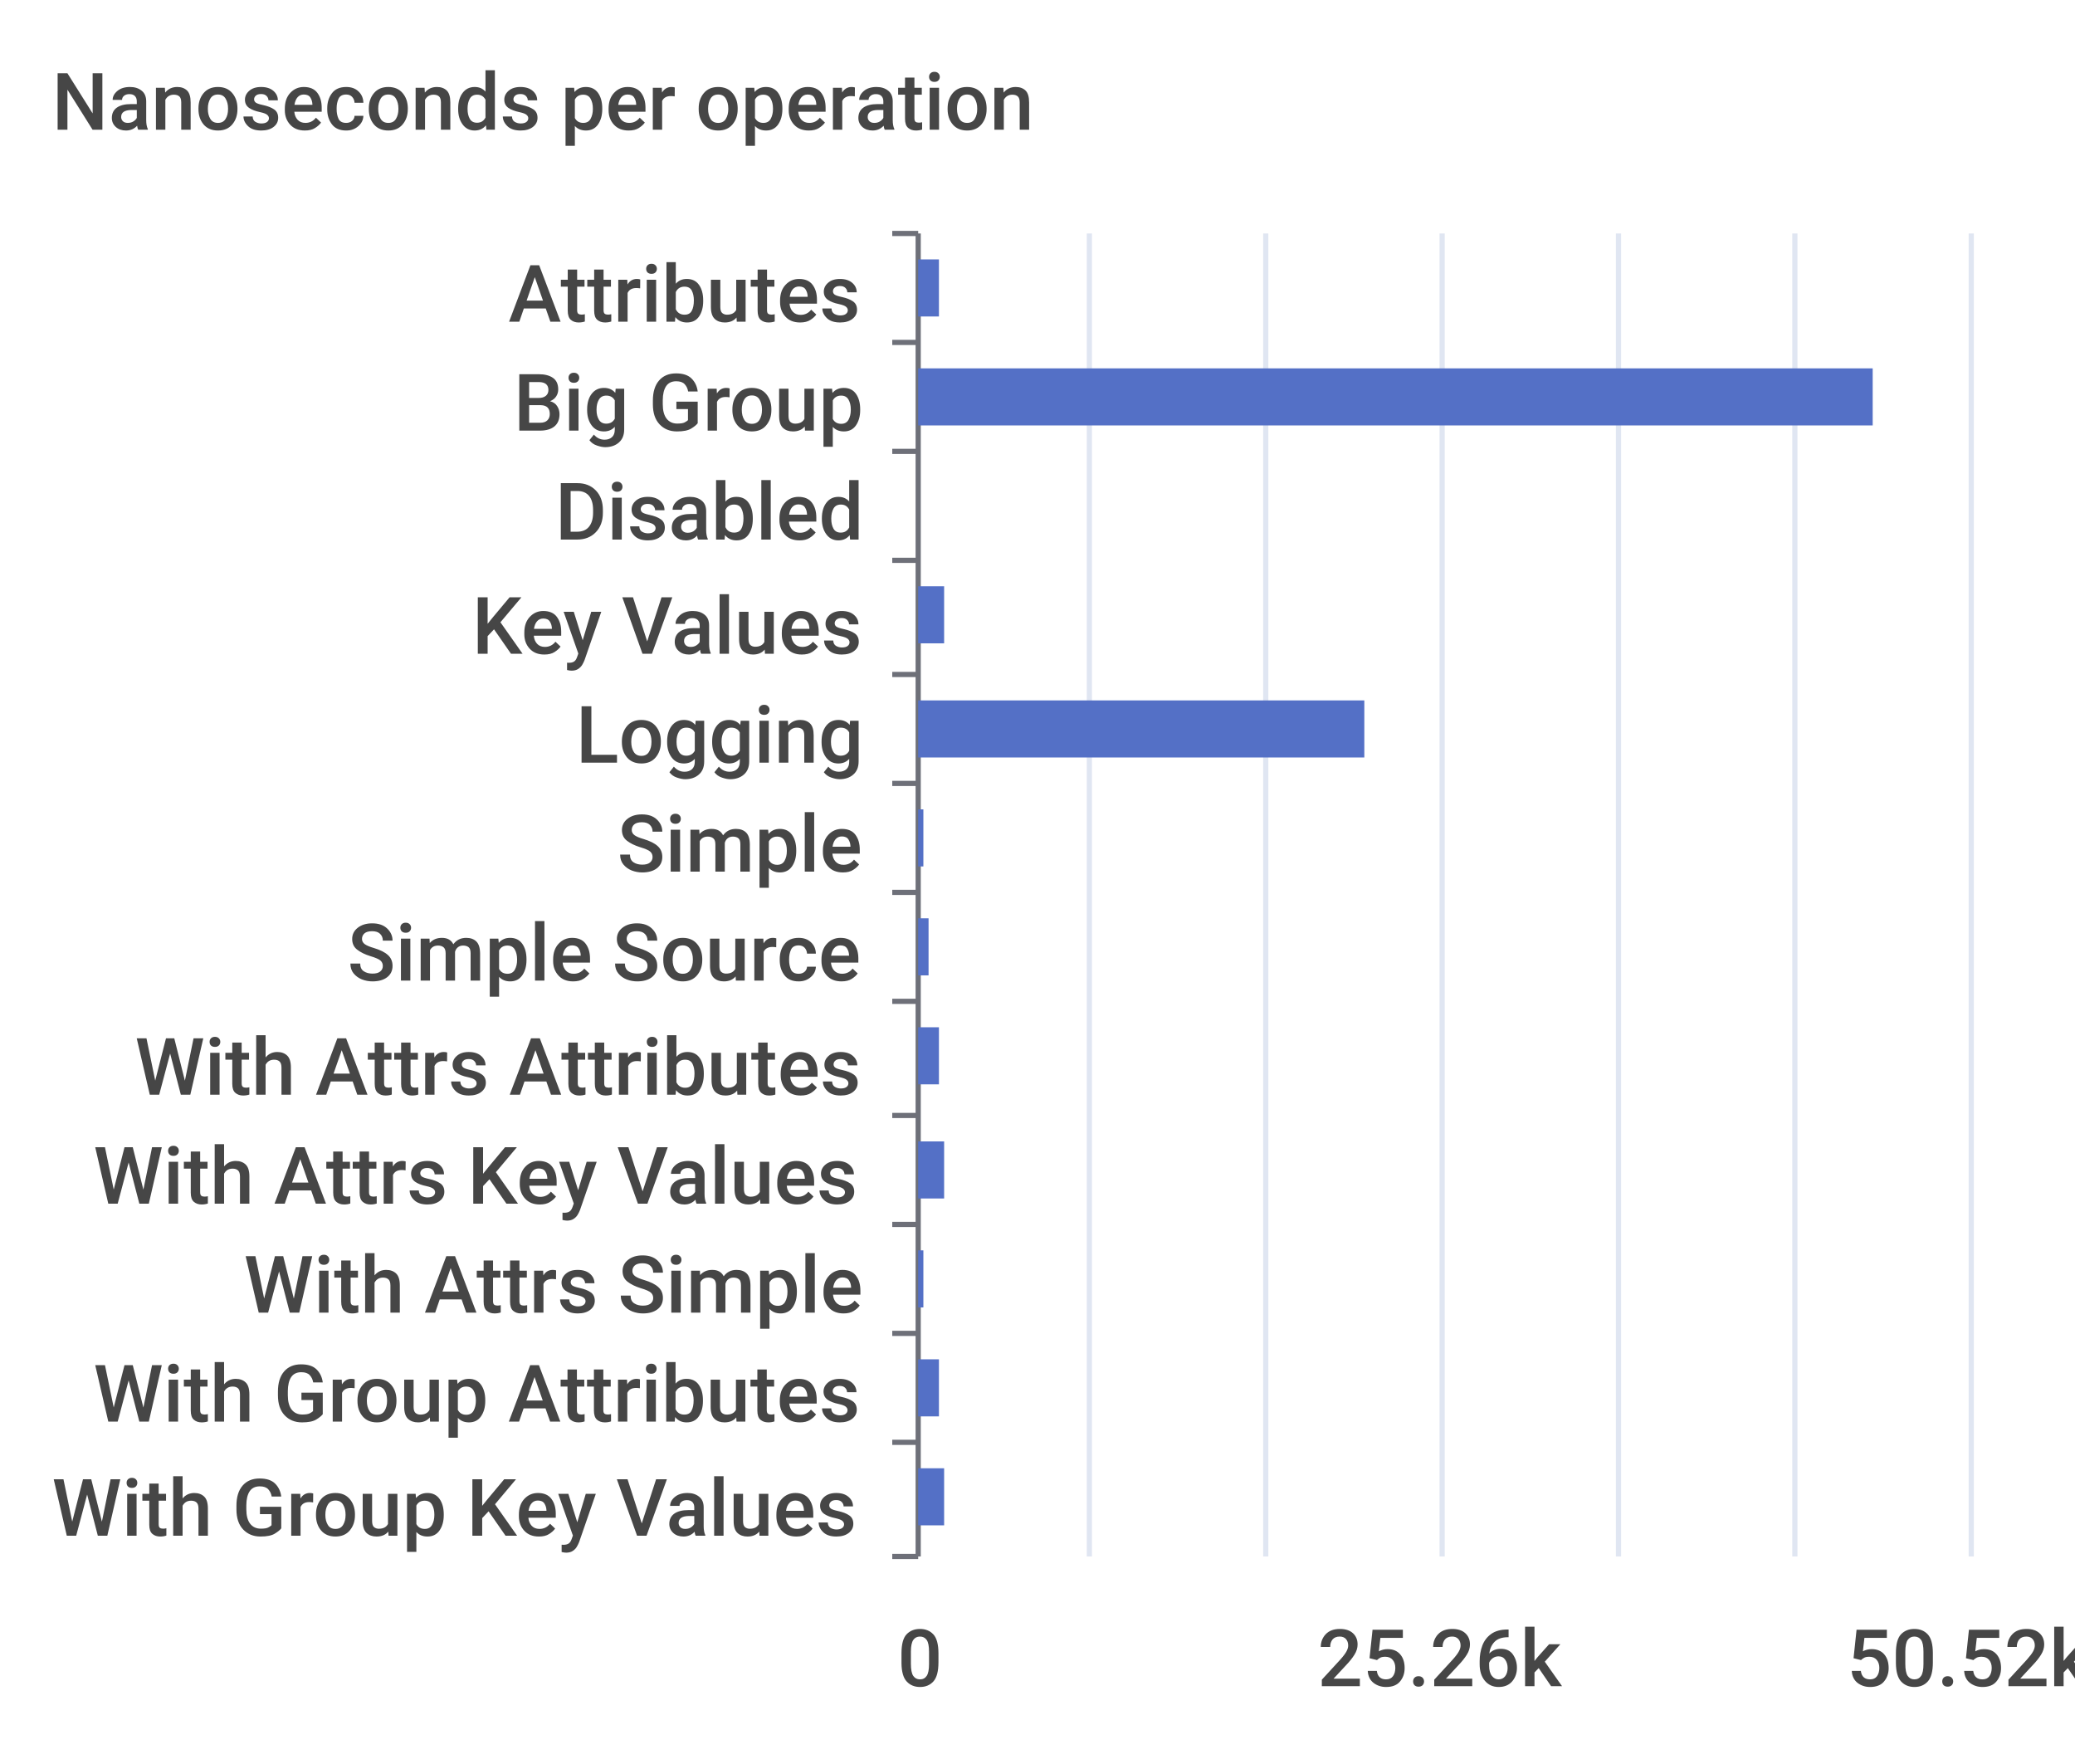
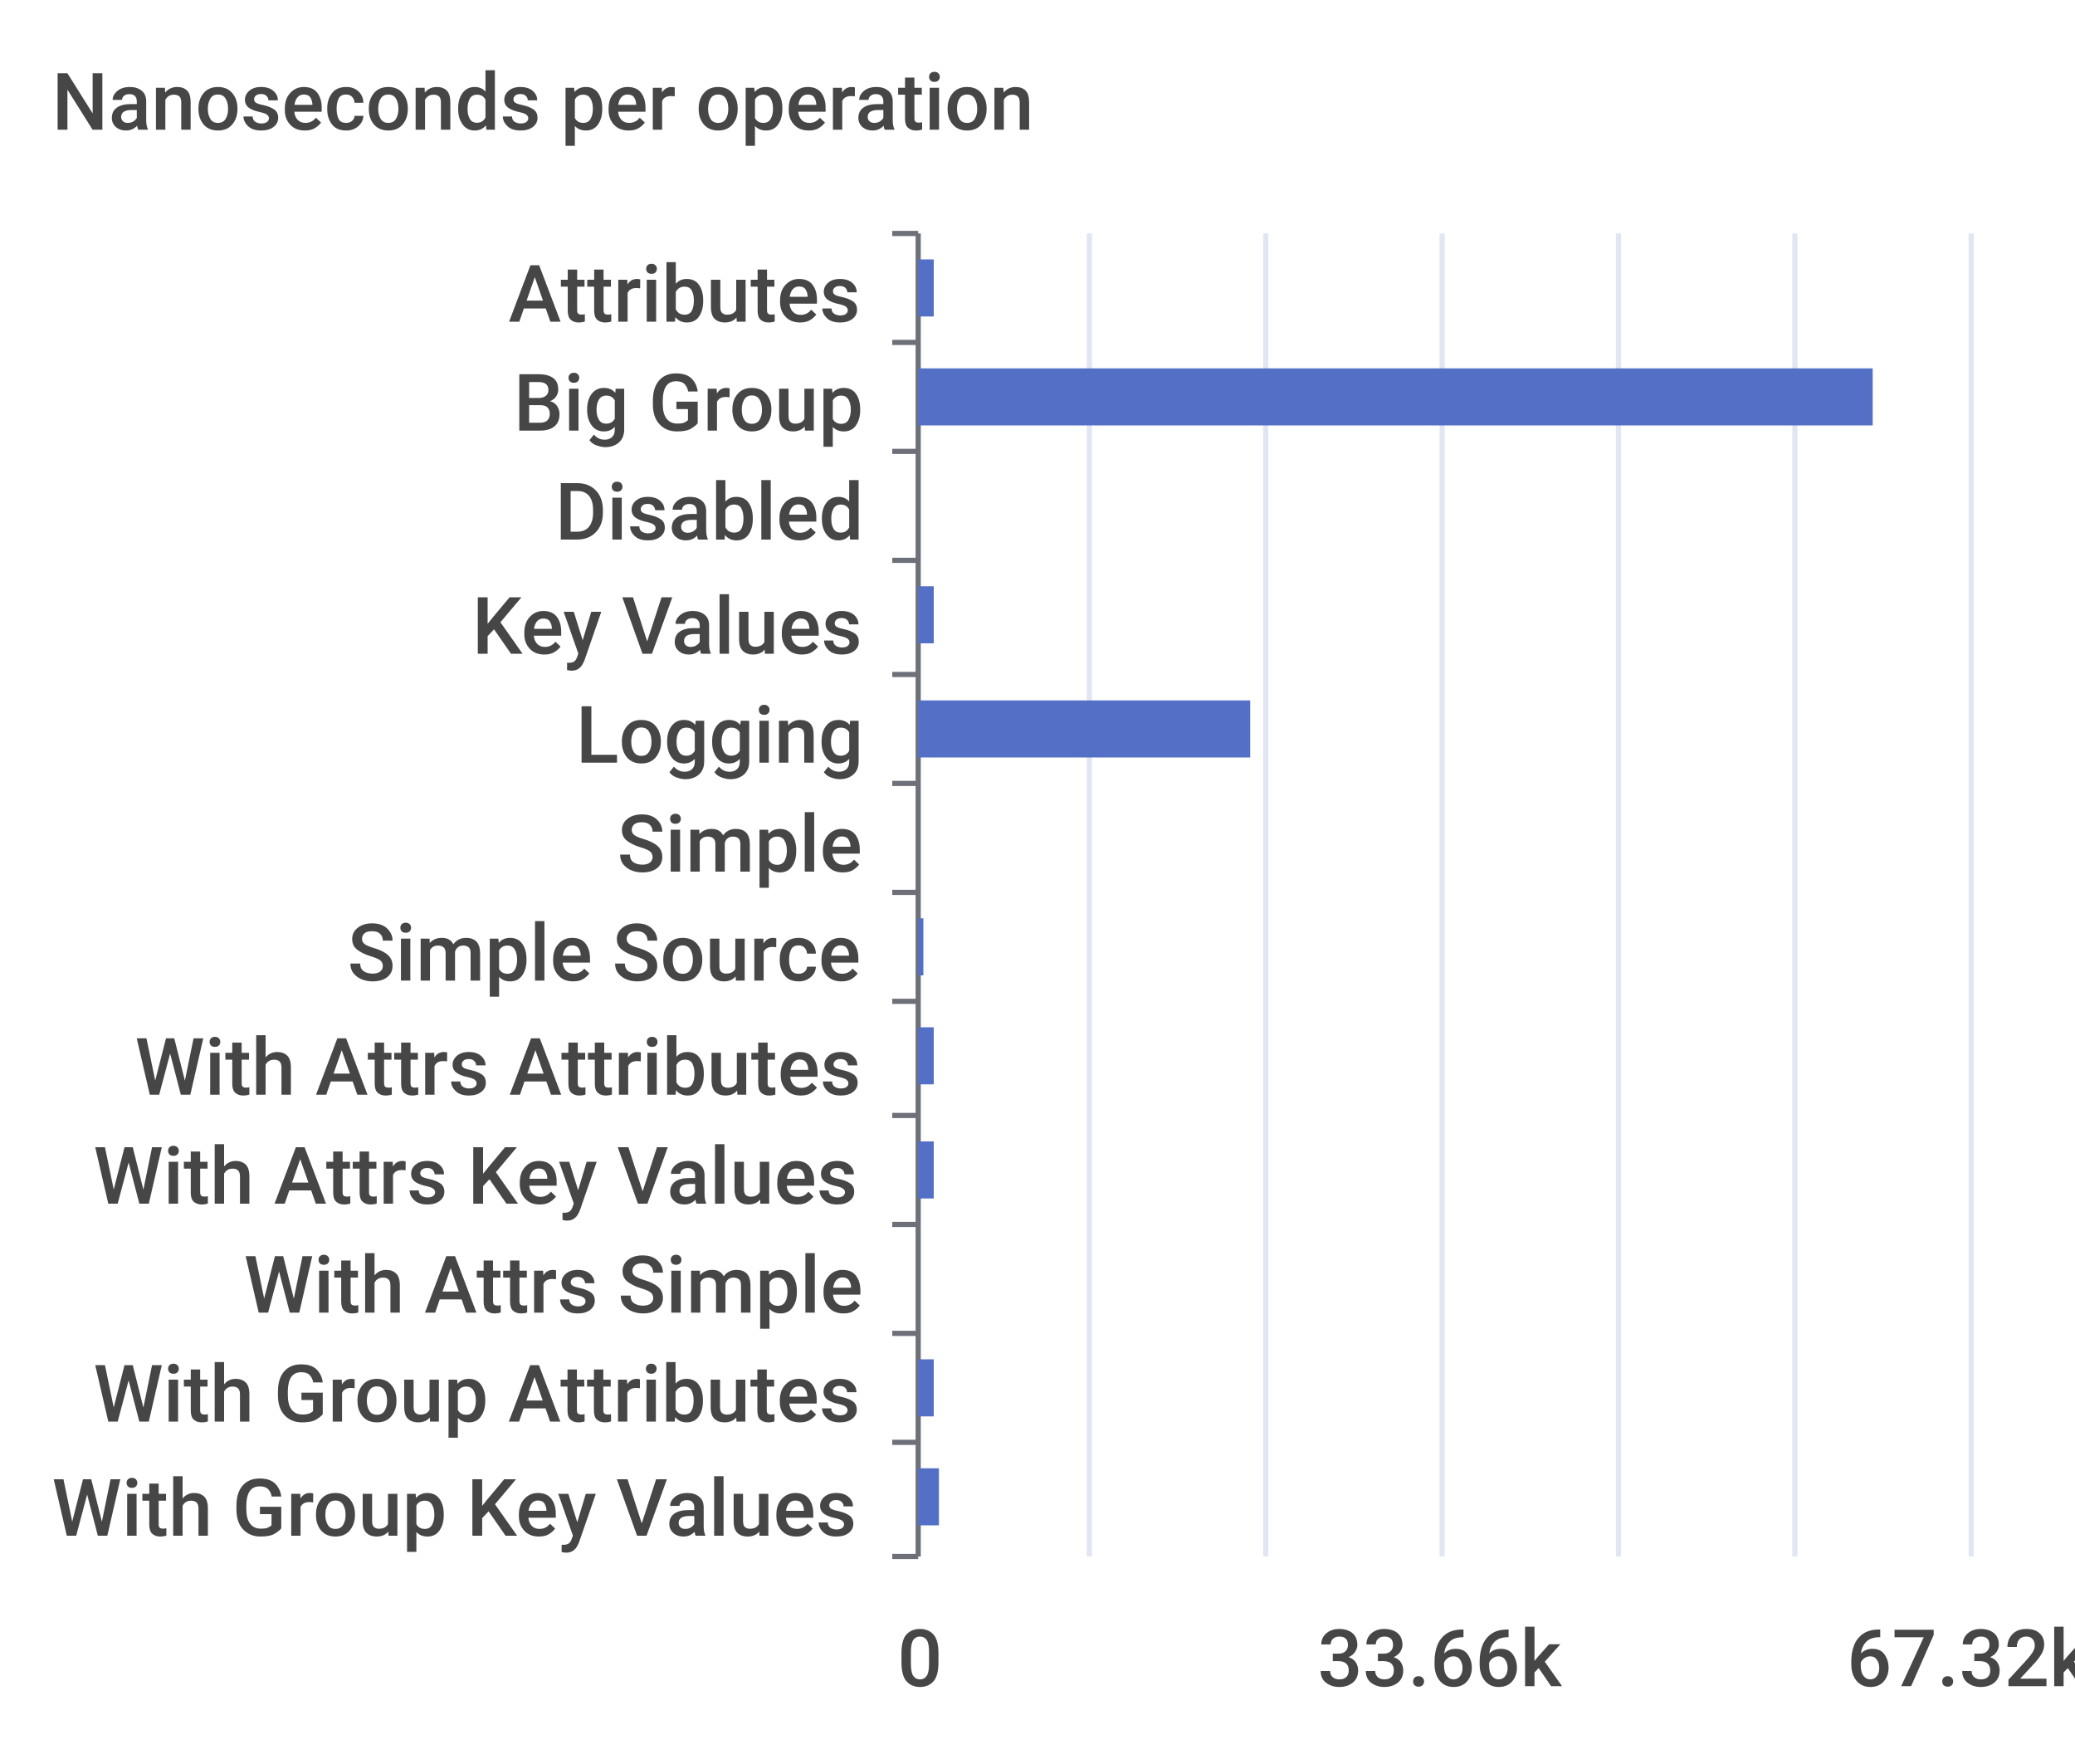
<svg xmlns="http://www.w3.org/2000/svg" width="400" height="340">\n<path d="M 0 0 L 400 0 L 400 340 L 0 340 L 0 0" style="stroke-width:0;stroke:none;fill:rgba(255,255,255,1.0)" />
  <text x="10" y="25" style="stroke-width:0;stroke:none;fill:rgba(70,70,70,1.0);font-size:15.3px;font-family:'Roboto Medium',sans-serif">Nanoseconds per operation</text>
  <path d="M 172 45 L 177 45" style="stroke-width:1;stroke:rgba(110,112,121,1.0);fill:none" />
  <path d="M 172 66 L 177 66" style="stroke-width:1;stroke:rgba(110,112,121,1.0);fill:none" />
  <path d="M 172 87 L 177 87" style="stroke-width:1;stroke:rgba(110,112,121,1.0);fill:none" />
  <path d="M 172 108 L 177 108" style="stroke-width:1;stroke:rgba(110,112,121,1.0);fill:none" />
  <path d="M 172 130 L 177 130" style="stroke-width:1;stroke:rgba(110,112,121,1.0);fill:none" />
  <path d="M 172 151 L 177 151" style="stroke-width:1;stroke:rgba(110,112,121,1.0);fill:none" />
  <path d="M 172 172 L 177 172" style="stroke-width:1;stroke:rgba(110,112,121,1.0);fill:none" />
  <path d="M 172 193 L 177 193" style="stroke-width:1;stroke:rgba(110,112,121,1.0);fill:none" />
  <path d="M 172 215 L 177 215" style="stroke-width:1;stroke:rgba(110,112,121,1.0);fill:none" />
  <path d="M 172 236 L 177 236" style="stroke-width:1;stroke:rgba(110,112,121,1.0);fill:none" />
  <path d="M 172 257 L 177 257" style="stroke-width:1;stroke:rgba(110,112,121,1.0);fill:none" />
  <path d="M 172 278 L 177 278" style="stroke-width:1;stroke:rgba(110,112,121,1.0);fill:none" />
  <path d="M 172 300 L 177 300" style="stroke-width:1;stroke:rgba(110,112,121,1.0);fill:none" />
  <path d="M 177 45 L 177 300" style="stroke-width:1;stroke:rgba(110,112,121,1.0);fill:none" />
  <text x="98" y="62" style="stroke-width:0;stroke:none;fill:rgba(70,70,70,1.0);font-size:15.3px;font-family:'Roboto Medium',sans-serif">Attributes</text>
  <text x="99" y="83" style="stroke-width:0;stroke:none;fill:rgba(70,70,70,1.0);font-size:15.3px;font-family:'Roboto Medium',sans-serif">Big Group</text>
  <text x="107" y="104" style="stroke-width:0;stroke:none;fill:rgba(70,70,70,1.0);font-size:15.3px;font-family:'Roboto Medium',sans-serif">Disabled</text>
  <text x="91" y="126" style="stroke-width:0;stroke:none;fill:rgba(70,70,70,1.0);font-size:15.3px;font-family:'Roboto Medium',sans-serif">Key Values</text>
  <text x="111" y="147" style="stroke-width:0;stroke:none;fill:rgba(70,70,70,1.0);font-size:15.3px;font-family:'Roboto Medium',sans-serif">Logging</text>
  <text x="119" y="168" style="stroke-width:0;stroke:none;fill:rgba(70,70,70,1.0);font-size:15.3px;font-family:'Roboto Medium',sans-serif">Simple</text>
  <text x="67" y="189" style="stroke-width:0;stroke:none;fill:rgba(70,70,70,1.0);font-size:15.3px;font-family:'Roboto Medium',sans-serif">Simple Source</text>
  <text x="26" y="211" style="stroke-width:0;stroke:none;fill:rgba(70,70,70,1.0);font-size:15.3px;font-family:'Roboto Medium',sans-serif">With Attrs Attributes</text>
  <text x="18" y="232" style="stroke-width:0;stroke:none;fill:rgba(70,70,70,1.0);font-size:15.3px;font-family:'Roboto Medium',sans-serif">With Attrs Key Values</text>
  <text x="47" y="253" style="stroke-width:0;stroke:none;fill:rgba(70,70,70,1.0);font-size:15.3px;font-family:'Roboto Medium',sans-serif">With Attrs Simple</text>
  <text x="18" y="274" style="stroke-width:0;stroke:none;fill:rgba(70,70,70,1.0);font-size:15.3px;font-family:'Roboto Medium',sans-serif">With Group Attributes</text>
  <text x="10" y="296" style="stroke-width:0;stroke:none;fill:rgba(70,70,70,1.0);font-size:15.3px;font-family:'Roboto Medium',sans-serif">With Group Key Values</text>
  <text x="173" y="325" style="stroke-width:0;stroke:none;fill:rgba(70,70,70,1.0);font-size:15.3px;font-family:'Roboto Medium',sans-serif">0</text>
-   <text x="254" y="325" style="stroke-width:0;stroke:none;fill:rgba(70,70,70,1.0);font-size:15.3px;font-family:'Roboto Medium',sans-serif">25.26k</text>
-   <text x="356" y="325" style="stroke-width:0;stroke:none;fill:rgba(70,70,70,1.0);font-size:15.3px;font-family:'Roboto Medium',sans-serif">50.52k</text>
+   <text x="254" y="325" style="stroke-width:0;stroke:none;fill:rgba(70,70,70,1.0);font-size:15.3px;font-family:'Roboto Medium',sans-serif">33.66k</text>
+   <text x="356" y="325" style="stroke-width:0;stroke:none;fill:rgba(70,70,70,1.0);font-size:15.3px;font-family:'Roboto Medium',sans-serif">67.32k</text>
  <path d="M 210 45 L 210 300" style="stroke-width:1;stroke:rgba(224,230,242,1.0);fill:none" />
  <path d="M 244 45 L 244 300" style="stroke-width:1;stroke:rgba(224,230,242,1.0);fill:none" />
  <path d="M 278 45 L 278 300" style="stroke-width:1;stroke:rgba(224,230,242,1.0);fill:none" />
  <path d="M 312 45 L 312 300" style="stroke-width:1;stroke:rgba(224,230,242,1.0);fill:none" />
  <path d="M 346 45 L 346 300" style="stroke-width:1;stroke:rgba(224,230,242,1.0);fill:none" />
  <path d="M 380 45 L 380 300" style="stroke-width:1;stroke:rgba(224,230,242,1.0);fill:none" />
-   <path d="M 177 283 L 182 283 L 182 294 L 177 294 L 177 283" style="stroke-width:0;stroke:none;fill:rgba(84,112,198,1.0)" />
-   <path d="M 177 262 L 181 262 L 181 273 L 177 273 L 177 262" style="stroke-width:0;stroke:none;fill:rgba(84,112,198,1.0)" />
-   <path d="M 177 241 L 178 241 L 178 252 L 177 252 L 177 241" style="stroke-width:0;stroke:none;fill:rgba(84,112,198,1.0)" />
-   <path d="M 177 220 L 182 220 L 182 231 L 177 231 L 177 220" style="stroke-width:0;stroke:none;fill:rgba(84,112,198,1.0)" />
-   <path d="M 177 198 L 181 198 L 181 209 L 177 209 L 177 198" style="stroke-width:0;stroke:none;fill:rgba(84,112,198,1.0)" />
-   <path d="M 177 177 L 179 177 L 179 188 L 177 188 L 177 177" style="stroke-width:0;stroke:none;fill:rgba(84,112,198,1.0)" />
-   <path d="M 177 156 L 178 156 L 178 167 L 177 167 L 177 156" style="stroke-width:0;stroke:none;fill:rgba(84,112,198,1.0)" />
-   <path d="M 177 135 L 263 135 L 263 146 L 177 146 L 177 135" style="stroke-width:0;stroke:none;fill:rgba(84,112,198,1.0)" />
-   <path d="M 177 113 L 182 113 L 182 124 L 177 124 L 177 113" style="stroke-width:0;stroke:none;fill:rgba(84,112,198,1.0)" />
+   <path d="M 177 283 L 181 283 L 181 294 L 177 294 L 177 283" style="stroke-width:0;stroke:none;fill:rgba(84,112,198,1.0)" />
+   <path d="M 177 262 L 180 262 L 180 273 L 177 273 L 177 262" style="stroke-width:0;stroke:none;fill:rgba(84,112,198,1.0)" />
+   <path d="M 177 241 L 177 241 L 177 252 L 177 252 L 177 241" style="stroke-width:0;stroke:none;fill:rgba(84,112,198,1.0)" />
+   <path d="M 177 220 L 180 220 L 180 231 L 177 231 L 177 220" style="stroke-width:0;stroke:none;fill:rgba(84,112,198,1.0)" />
+   <path d="M 177 198 L 180 198 L 180 209 L 177 209 L 177 198" style="stroke-width:0;stroke:none;fill:rgba(84,112,198,1.0)" />
+   <path d="M 177 177 L 178 177 L 178 188 L 177 188 L 177 177" style="stroke-width:0;stroke:none;fill:rgba(84,112,198,1.0)" />
+   <path d="M 177 156 L 177 156 L 177 167 L 177 167 L 177 156" style="stroke-width:0;stroke:none;fill:rgba(84,112,198,1.0)" />
+   <path d="M 177 135 L 241 135 L 241 146 L 177 146 L 177 135" style="stroke-width:0;stroke:none;fill:rgba(84,112,198,1.0)" />
+   <path d="M 177 113 L 180 113 L 180 124 L 177 124 L 177 113" style="stroke-width:0;stroke:none;fill:rgba(84,112,198,1.0)" />
  <path d="M 177 92 L 177 92 L 177 103 L 177 103 L 177 92" style="stroke-width:0;stroke:none;fill:rgba(84,112,198,1.0)" />
  <path d="M 177 71 L 361 71 L 361 82 L 177 82 L 177 71" style="stroke-width:0;stroke:none;fill:rgba(84,112,198,1.0)" />
-   <path d="M 177 50 L 181 50 L 181 61 L 177 61 L 177 50" style="stroke-width:0;stroke:none;fill:rgba(84,112,198,1.0)" />
+   <path d="M 177 50 L 180 50 L 180 61 L 177 61 L 177 50" style="stroke-width:0;stroke:none;fill:rgba(84,112,198,1.0)" />
</svg>
